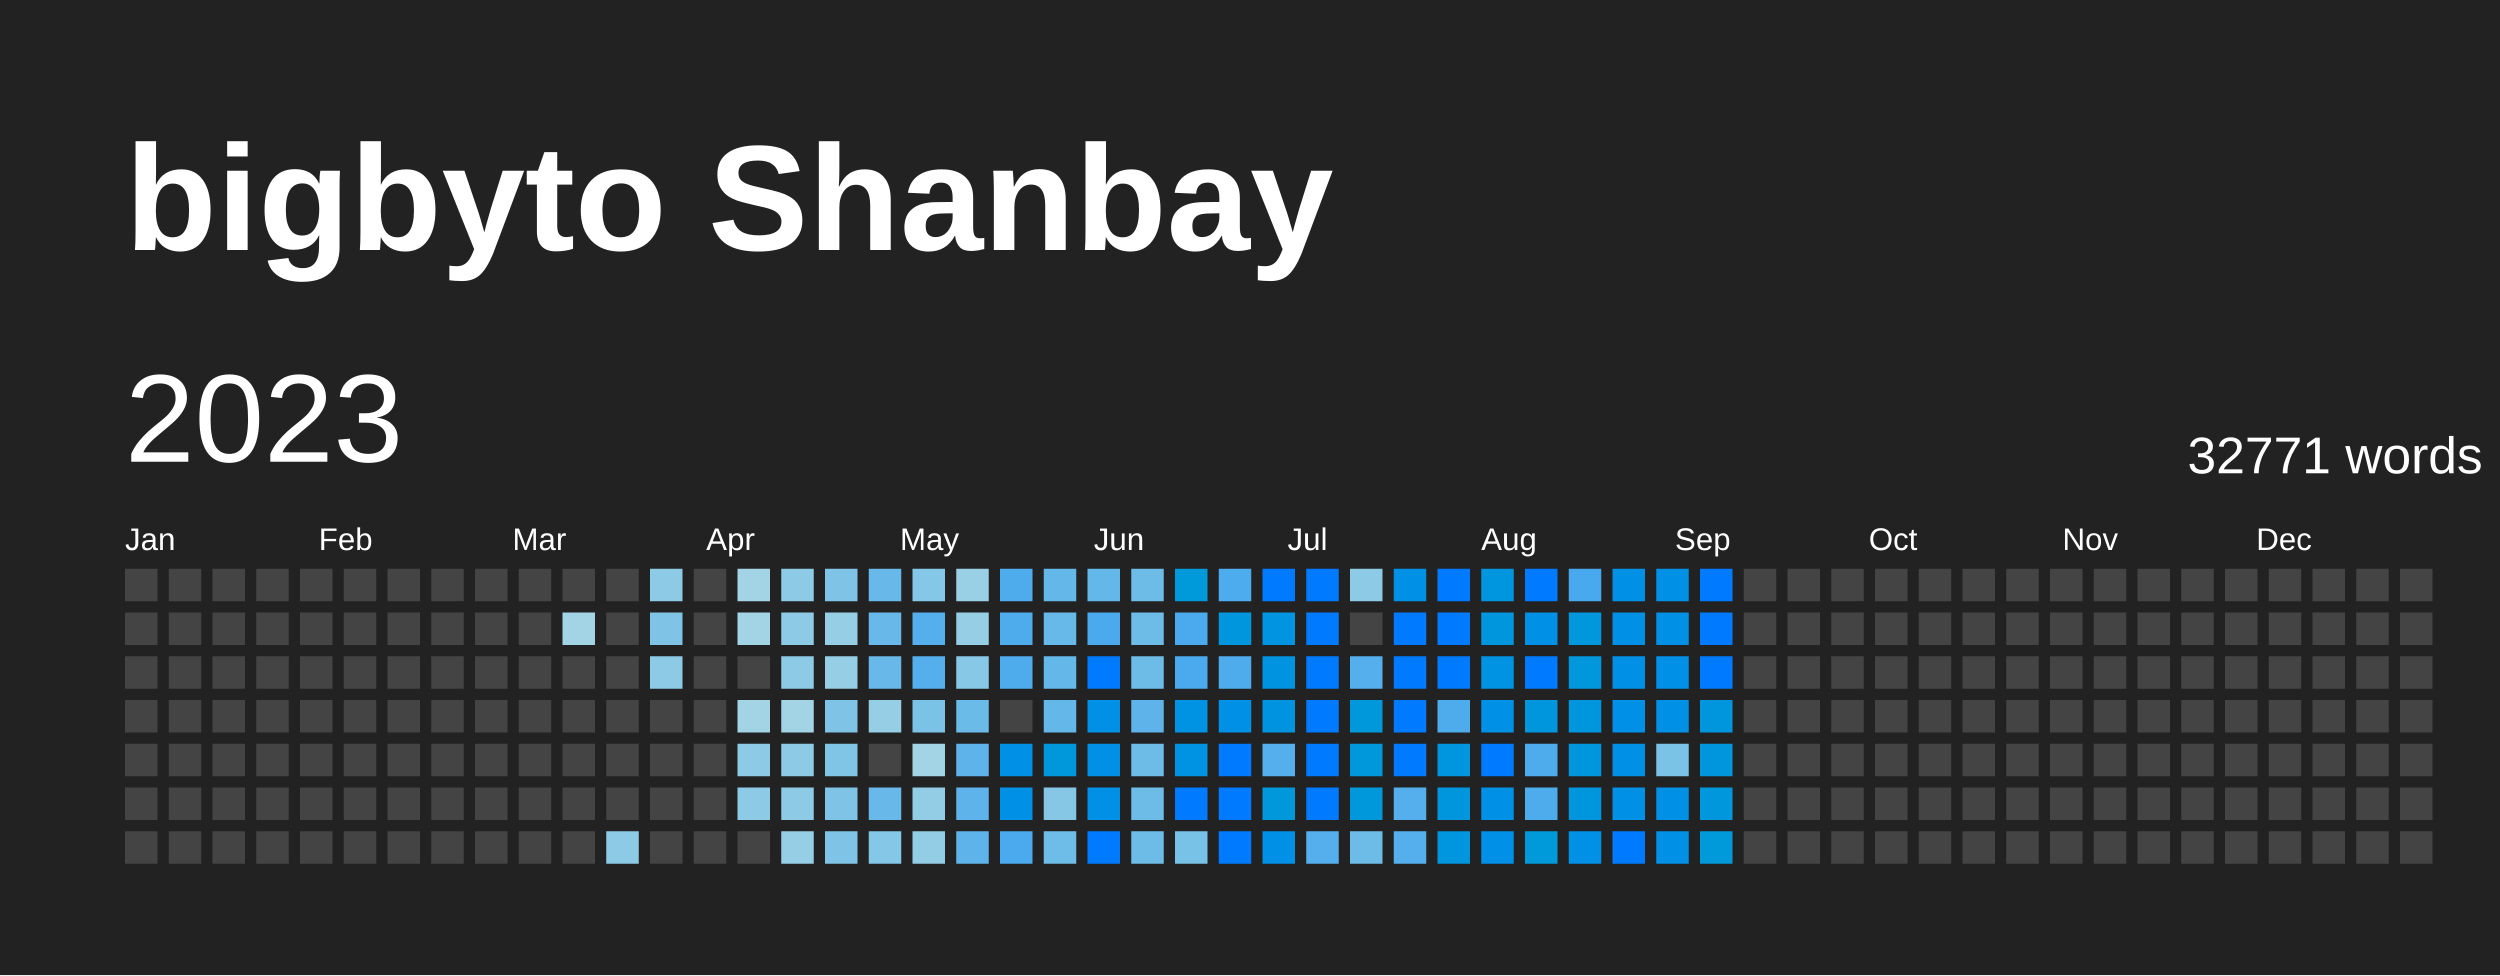
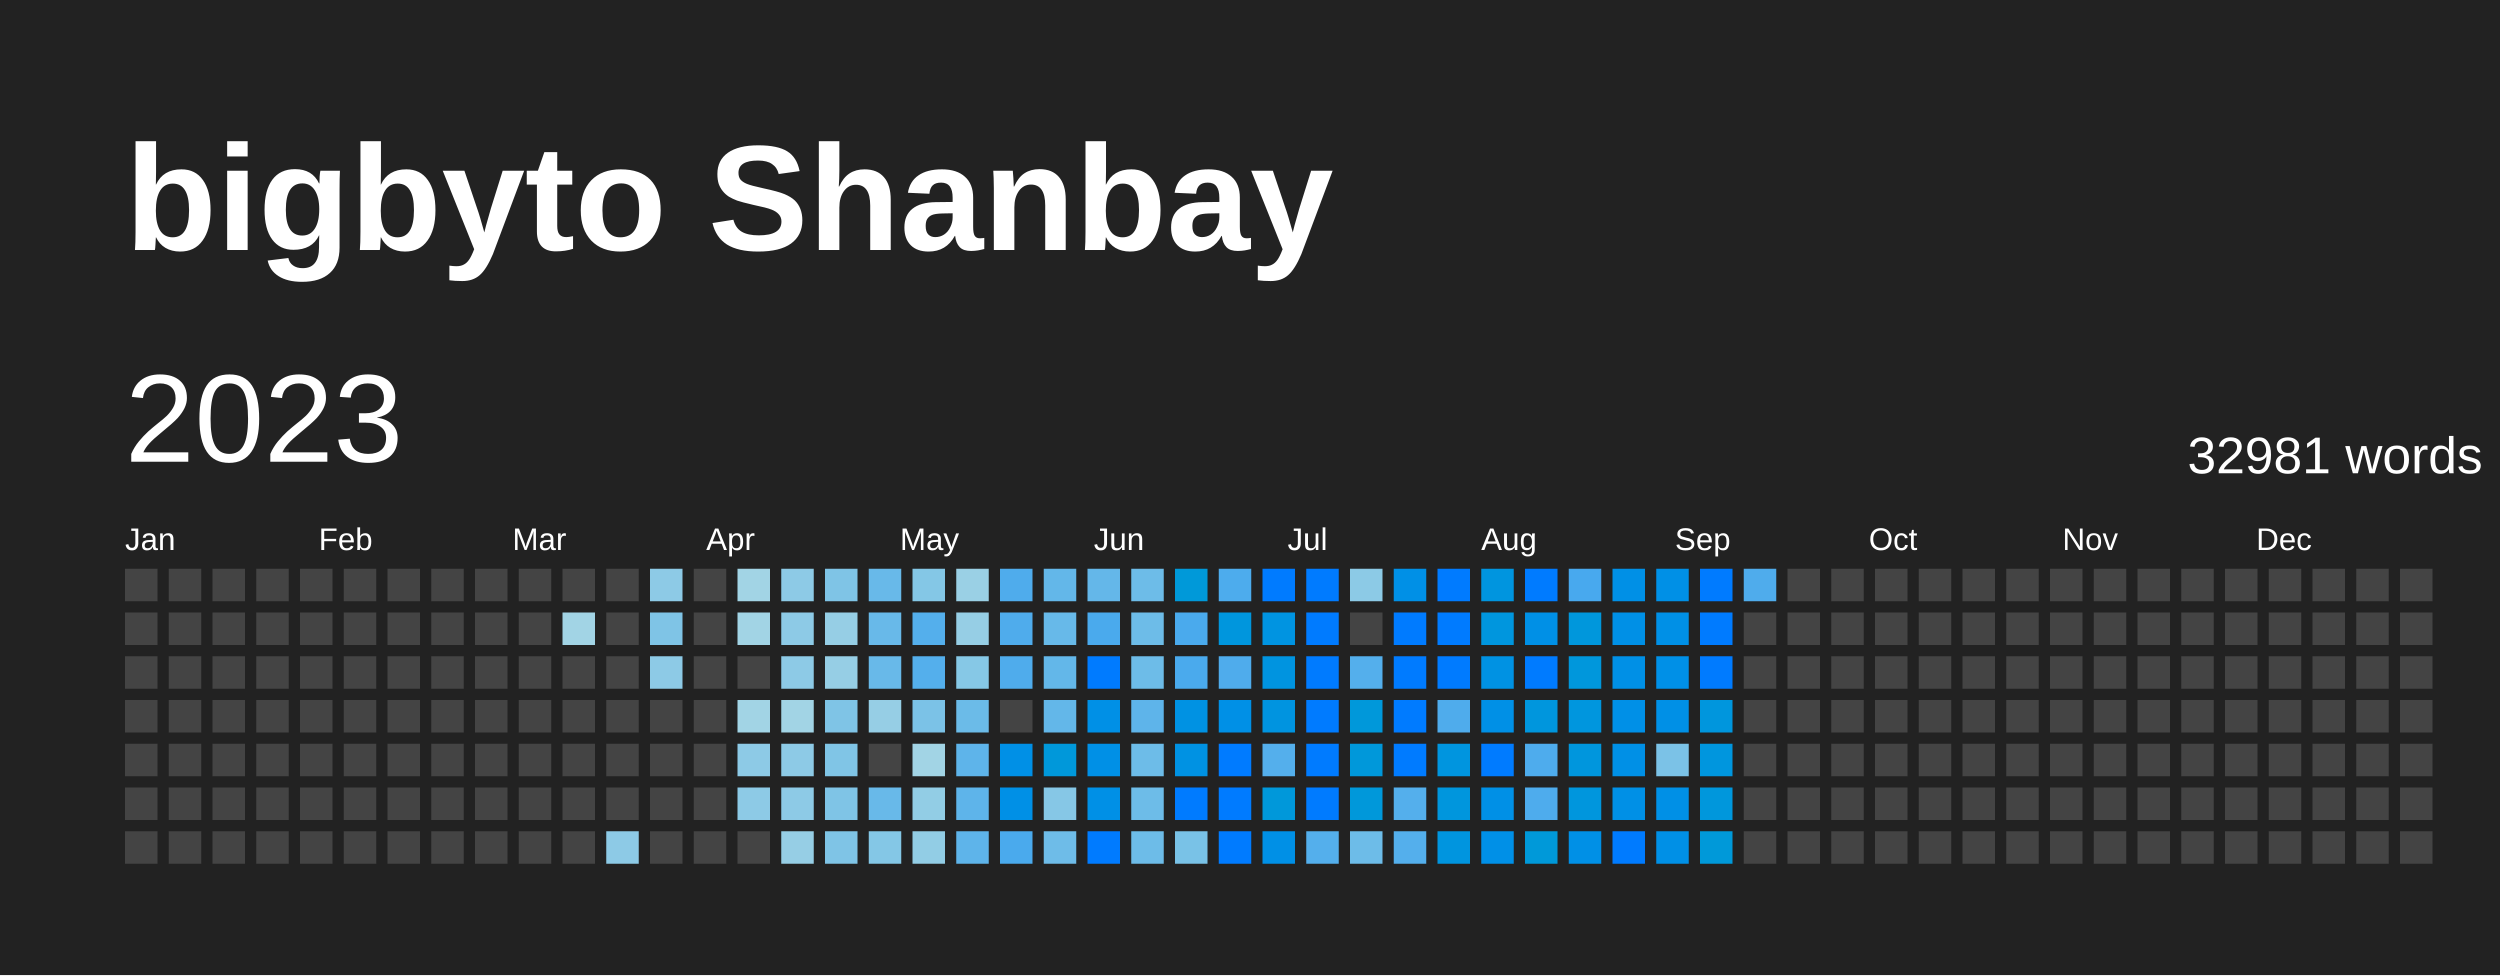
<svg xmlns="http://www.w3.org/2000/svg" baseProfile="full" height="78mm" version="1.1" viewBox="0,0,200,78" width="200mm">
  <defs />
  <rect fill="#222222" height="78" width="200" x="0" y="0" />
  <text fill="#FFFFFF" style="font-size:12px; font-family:Arial; font-weight:bold;" x="10" y="20">bigbyto Shanbay</text>
  <text dominant-baseline="hanging" fill="#FFFFFF" style="font-size:10.0px; font-family:Arial;" x="10" y="30">2023</text>
-   <text dominant-baseline="hanging" fill="#FFFFFF" style="font-size:4.125px; font-family:Arial;" x="175" y="35">32771 words</text>
+   <text dominant-baseline="hanging" fill="#FFFFFF" style="font-size:4.125px; font-family:Arial;" x="175" y="35">32981 words</text>
  <text fill="#FFFFFF" style="font-size:2.5px; font-family:Arial" x="10.0" y="44">Jan</text>
  <text fill="#FFFFFF" style="font-size:2.5px; font-family:Arial" x="25.5" y="44">Feb</text>
  <text fill="#FFFFFF" style="font-size:2.5px; font-family:Arial" x="41.0" y="44">Mar</text>
  <text fill="#FFFFFF" style="font-size:2.5px; font-family:Arial" x="56.5" y="44">Apr</text>
  <text fill="#FFFFFF" style="font-size:2.5px; font-family:Arial" x="72.0" y="44">May</text>
  <text fill="#FFFFFF" style="font-size:2.5px; font-family:Arial" x="87.5" y="44">Jun</text>
  <text fill="#FFFFFF" style="font-size:2.5px; font-family:Arial" x="103.0" y="44">Jul</text>
  <text fill="#FFFFFF" style="font-size:2.5px; font-family:Arial" x="118.5" y="44">Aug</text>
  <text fill="#FFFFFF" style="font-size:2.5px; font-family:Arial" x="134.0" y="44">Sep</text>
  <text fill="#FFFFFF" style="font-size:2.5px; font-family:Arial" x="149.5" y="44">Oct</text>
  <text fill="#FFFFFF" style="font-size:2.5px; font-family:Arial" x="165.0" y="44">Nov</text>
  <text fill="#FFFFFF" style="font-size:2.5px; font-family:Arial" x="180.5" y="44">Dec</text>
  <rect fill="#444444" height="2.6" width="2.6" x="10.0" y="45.5" />
  <rect fill="#444444" height="2.6" width="2.6" x="10.0" y="49.0" />
  <rect fill="#444444" height="2.6" width="2.6" x="10.0" y="52.5" />
  <rect fill="#444444" height="2.6" width="2.6" x="10.0" y="56.0" />
  <rect fill="#444444" height="2.6" width="2.6" x="10.0" y="59.5" />
  <rect fill="#444444" height="2.6" width="2.6" x="10.0" y="63.0" />
  <rect fill="#444444" height="2.6" width="2.6" x="10.0" y="66.5" />
  <rect fill="#444444" height="2.6" width="2.6" x="13.5" y="45.5" />
  <rect fill="#444444" height="2.6" width="2.6" x="13.5" y="49.0" />
  <rect fill="#444444" height="2.6" width="2.6" x="13.5" y="52.5" />
  <rect fill="#444444" height="2.6" width="2.6" x="13.5" y="56.0" />
  <rect fill="#444444" height="2.6" width="2.6" x="13.5" y="59.5" />
  <rect fill="#444444" height="2.6" width="2.6" x="13.5" y="63.0" />
  <rect fill="#444444" height="2.6" width="2.6" x="13.5" y="66.5" />
  <rect fill="#444444" height="2.6" width="2.6" x="17.0" y="45.5" />
  <rect fill="#444444" height="2.6" width="2.6" x="17.0" y="49.0" />
  <rect fill="#444444" height="2.6" width="2.6" x="17.0" y="52.5" />
  <rect fill="#444444" height="2.6" width="2.6" x="17.0" y="56.0" />
  <rect fill="#444444" height="2.6" width="2.6" x="17.0" y="59.5" />
  <rect fill="#444444" height="2.6" width="2.6" x="17.0" y="63.0" />
  <rect fill="#444444" height="2.6" width="2.6" x="17.0" y="66.5" />
  <rect fill="#444444" height="2.6" width="2.6" x="20.5" y="45.5" />
  <rect fill="#444444" height="2.6" width="2.6" x="20.5" y="49.0" />
  <rect fill="#444444" height="2.6" width="2.6" x="20.5" y="52.5" />
  <rect fill="#444444" height="2.6" width="2.6" x="20.5" y="56.0" />
  <rect fill="#444444" height="2.6" width="2.6" x="20.5" y="59.5" />
  <rect fill="#444444" height="2.6" width="2.6" x="20.5" y="63.0" />
  <rect fill="#444444" height="2.6" width="2.6" x="20.5" y="66.5" />
  <rect fill="#444444" height="2.6" width="2.6" x="24.0" y="45.5" />
  <rect fill="#444444" height="2.6" width="2.6" x="24.0" y="49.0" />
  <rect fill="#444444" height="2.6" width="2.6" x="24.0" y="52.5" />
  <rect fill="#444444" height="2.6" width="2.6" x="24.0" y="56.0" />
  <rect fill="#444444" height="2.6" width="2.6" x="24.0" y="59.5" />
  <rect fill="#444444" height="2.6" width="2.6" x="24.0" y="63.0" />
  <rect fill="#444444" height="2.6" width="2.6" x="24.0" y="66.5" />
  <rect fill="#444444" height="2.6" width="2.6" x="27.5" y="45.5" />
  <rect fill="#444444" height="2.6" width="2.6" x="27.5" y="49.0" />
  <rect fill="#444444" height="2.6" width="2.6" x="27.5" y="52.5" />
  <rect fill="#444444" height="2.6" width="2.6" x="27.5" y="56.0" />
  <rect fill="#444444" height="2.6" width="2.6" x="27.5" y="59.5" />
  <rect fill="#444444" height="2.6" width="2.6" x="27.5" y="63.0" />
  <rect fill="#444444" height="2.6" width="2.6" x="27.5" y="66.5" />
  <rect fill="#444444" height="2.6" width="2.6" x="31.0" y="45.5" />
  <rect fill="#444444" height="2.6" width="2.6" x="31.0" y="49.0" />
  <rect fill="#444444" height="2.6" width="2.6" x="31.0" y="52.5" />
  <rect fill="#444444" height="2.6" width="2.6" x="31.0" y="56.0" />
  <rect fill="#444444" height="2.6" width="2.6" x="31.0" y="59.5" />
  <rect fill="#444444" height="2.6" width="2.6" x="31.0" y="63.0" />
  <rect fill="#444444" height="2.6" width="2.6" x="31.0" y="66.5" />
  <rect fill="#444444" height="2.6" width="2.6" x="34.5" y="45.5" />
  <rect fill="#444444" height="2.6" width="2.6" x="34.5" y="49.0" />
  <rect fill="#444444" height="2.6" width="2.6" x="34.5" y="52.5" />
  <rect fill="#444444" height="2.6" width="2.6" x="34.5" y="56.0" />
  <rect fill="#444444" height="2.6" width="2.6" x="34.5" y="59.5" />
  <rect fill="#444444" height="2.6" width="2.6" x="34.5" y="63.0" />
  <rect fill="#444444" height="2.6" width="2.6" x="34.5" y="66.5" />
  <rect fill="#444444" height="2.6" width="2.6" x="38.0" y="45.5" />
  <rect fill="#444444" height="2.6" width="2.6" x="38.0" y="49.0" />
  <rect fill="#444444" height="2.6" width="2.6" x="38.0" y="52.5" />
  <rect fill="#444444" height="2.6" width="2.6" x="38.0" y="56.0" />
  <rect fill="#444444" height="2.6" width="2.6" x="38.0" y="59.5" />
  <rect fill="#444444" height="2.6" width="2.6" x="38.0" y="63.0" />
  <rect fill="#444444" height="2.6" width="2.6" x="38.0" y="66.5" />
  <rect fill="#444444" height="2.6" width="2.6" x="41.5" y="45.5" />
  <rect fill="#444444" height="2.6" width="2.6" x="41.5" y="49.0" />
  <rect fill="#444444" height="2.6" width="2.6" x="41.5" y="52.5" />
  <rect fill="#444444" height="2.6" width="2.6" x="41.5" y="56.0" />
  <rect fill="#444444" height="2.6" width="2.6" x="41.5" y="59.5" />
  <rect fill="#444444" height="2.6" width="2.6" x="41.5" y="63.0" />
  <rect fill="#444444" height="2.6" width="2.6" x="41.5" y="66.5" />
  <rect fill="#444444" height="2.6" width="2.6" x="45.0" y="45.5" />
  <rect fill="#a2d4e5" height="2.6" width="2.6" x="45.0" y="49.0" />
  <rect fill="#444444" height="2.6" width="2.6" x="45.0" y="52.5" />
  <rect fill="#444444" height="2.6" width="2.6" x="45.0" y="56.0" />
  <rect fill="#444444" height="2.6" width="2.6" x="45.0" y="59.5" />
  <rect fill="#444444" height="2.6" width="2.6" x="45.0" y="63.0" />
  <rect fill="#444444" height="2.6" width="2.6" x="45.0" y="66.5" />
  <rect fill="#444444" height="2.6" width="2.6" x="48.5" y="45.5" />
  <rect fill="#444444" height="2.6" width="2.6" x="48.5" y="49.0" />
  <rect fill="#444444" height="2.6" width="2.6" x="48.5" y="52.5" />
  <rect fill="#444444" height="2.6" width="2.6" x="48.5" y="56.0" />
  <rect fill="#444444" height="2.6" width="2.6" x="48.5" y="59.5" />
  <rect fill="#444444" height="2.6" width="2.6" x="48.5" y="63.0" />
  <rect fill="#8dcae6" height="2.6" width="2.6" x="48.5" y="66.5" />
  <rect fill="#8dcae6" height="2.6" width="2.6" x="52.0" y="45.5" />
  <rect fill="#7fc4e6" height="2.6" width="2.6" x="52.0" y="49.0" />
  <rect fill="#8dcae6" height="2.6" width="2.6" x="52.0" y="52.5" />
  <rect fill="#444444" height="2.6" width="2.6" x="52.0" y="56.0" />
  <rect fill="#444444" height="2.6" width="2.6" x="52.0" y="59.5" />
  <rect fill="#444444" height="2.6" width="2.6" x="52.0" y="63.0" />
  <rect fill="#444444" height="2.6" width="2.6" x="52.0" y="66.5" />
  <rect fill="#444444" height="2.6" width="2.6" x="55.5" y="45.5" />
  <rect fill="#444444" height="2.6" width="2.6" x="55.5" y="49.0" />
  <rect fill="#444444" height="2.6" width="2.6" x="55.5" y="52.5" />
  <rect fill="#444444" height="2.6" width="2.6" x="55.5" y="56.0" />
  <rect fill="#444444" height="2.6" width="2.6" x="55.5" y="59.5" />
  <rect fill="#444444" height="2.6" width="2.6" x="55.5" y="63.0" />
  <rect fill="#444444" height="2.6" width="2.6" x="55.5" y="66.5" />
  <rect fill="#a2d4e5" height="2.6" width="2.6" x="59.0" y="45.5" />
  <rect fill="#a2d4e5" height="2.6" width="2.6" x="59.0" y="49.0" />
  <rect fill="#444444" height="2.6" width="2.6" x="59.0" y="52.5" />
  <rect fill="#a2d4e5" height="2.6" width="2.6" x="59.0" y="56.0" />
  <rect fill="#8dcae6" height="2.6" width="2.6" x="59.0" y="59.5" />
  <rect fill="#8dcae6" height="2.6" width="2.6" x="59.0" y="63.0" />
  <rect fill="#444444" height="2.6" width="2.6" x="59.0" y="66.5" />
  <rect fill="#8dcae6" height="2.6" width="2.6" x="62.5" y="45.5" />
  <rect fill="#8dcae6" height="2.6" width="2.6" x="62.5" y="49.0" />
  <rect fill="#8dcae6" height="2.6" width="2.6" x="62.5" y="52.5" />
  <rect fill="#a2d4e5" height="2.6" width="2.6" x="62.5" y="56.0" />
  <rect fill="#8dcae6" height="2.6" width="2.6" x="62.5" y="59.5" />
  <rect fill="#8dcae6" height="2.6" width="2.6" x="62.5" y="63.0" />
  <rect fill="#96cee5" height="2.6" width="2.6" x="62.5" y="66.5" />
  <rect fill="#7fc4e6" height="2.6" width="2.6" x="66.0" y="45.5" />
  <rect fill="#96cee5" height="2.6" width="2.6" x="66.0" y="49.0" />
  <rect fill="#96cee5" height="2.6" width="2.6" x="66.0" y="52.5" />
  <rect fill="#7fc4e6" height="2.6" width="2.6" x="66.0" y="56.0" />
  <rect fill="#80c5e6" height="2.6" width="2.6" x="66.0" y="59.5" />
  <rect fill="#7fc4e6" height="2.6" width="2.6" x="66.0" y="63.0" />
  <rect fill="#7fc4e6" height="2.6" width="2.6" x="66.0" y="66.5" />
  <rect fill="#68b9e9" height="2.6" width="2.6" x="69.5" y="45.5" />
  <rect fill="#68b9e9" height="2.6" width="2.6" x="69.5" y="49.0" />
  <rect fill="#68b9e9" height="2.6" width="2.6" x="69.5" y="52.5" />
  <rect fill="#96cee5" height="2.6" width="2.6" x="69.5" y="56.0" />
  <rect fill="#444444" height="2.6" width="2.6" x="69.5" y="59.5" />
  <rect fill="#68b9e9" height="2.6" width="2.6" x="69.5" y="63.0" />
  <rect fill="#84c7e6" height="2.6" width="2.6" x="69.5" y="66.5" />
  <rect fill="#84c7e6" height="2.6" width="2.6" x="73.0" y="45.5" />
  <rect fill="#54afec" height="2.6" width="2.6" x="73.0" y="49.0" />
  <rect fill="#54afec" height="2.6" width="2.6" x="73.0" y="52.5" />
  <rect fill="#7bc2e7" height="2.6" width="2.6" x="73.0" y="56.0" />
  <rect fill="#a2d4e5" height="2.6" width="2.6" x="73.0" y="59.5" />
  <rect fill="#92cde5" height="2.6" width="2.6" x="73.0" y="63.0" />
  <rect fill="#92cde5" height="2.6" width="2.6" x="73.0" y="66.5" />
  <rect fill="#9ad0e5" height="2.6" width="2.6" x="76.5" y="45.5" />
  <rect fill="#96cee5" height="2.6" width="2.6" x="76.5" y="49.0" />
  <rect fill="#86c8e6" height="2.6" width="2.6" x="76.5" y="52.5" />
  <rect fill="#6bbbe8" height="2.6" width="2.6" x="76.5" y="56.0" />
  <rect fill="#5eb4ea" height="2.6" width="2.6" x="76.5" y="59.5" />
  <rect fill="#5eb4ea" height="2.6" width="2.6" x="76.5" y="63.0" />
  <rect fill="#5eb4ea" height="2.6" width="2.6" x="76.5" y="66.5" />
  <rect fill="#4facec" height="2.6" width="2.6" x="80.0" y="45.5" />
  <rect fill="#4facec" height="2.6" width="2.6" x="80.0" y="49.0" />
  <rect fill="#4facec" height="2.6" width="2.6" x="80.0" y="52.5" />
  <rect fill="#444444" height="2.6" width="2.6" x="80.0" y="56.0" />
  <rect fill="#0090e6" height="2.6" width="2.6" x="80.0" y="59.5" />
  <rect fill="#0090e6" height="2.6" width="2.6" x="80.0" y="63.0" />
  <rect fill="#4aaaed" height="2.6" width="2.6" x="80.0" y="66.5" />
  <rect fill="#63b7e9" height="2.6" width="2.6" x="83.5" y="45.5" />
  <rect fill="#67b9e9" height="2.6" width="2.6" x="83.5" y="49.0" />
  <rect fill="#63b7e9" height="2.6" width="2.6" x="83.5" y="52.5" />
  <rect fill="#63b7e9" height="2.6" width="2.6" x="83.5" y="56.0" />
  <rect fill="#0098da" height="2.6" width="2.6" x="83.5" y="59.5" />
  <rect fill="#86c7e6" height="2.6" width="2.6" x="83.5" y="63.0" />
  <rect fill="#6ebce8" height="2.6" width="2.6" x="83.5" y="66.5" />
  <rect fill="#64b7e9" height="2.6" width="2.6" x="87.0" y="45.5" />
  <rect fill="#4aaaed" height="2.6" width="2.6" x="87.0" y="49.0" />
  <rect fill="#007BFF" height="2.6" width="2.6" x="87.0" y="52.5" />
  <rect fill="#0090e6" height="2.6" width="2.6" x="87.0" y="56.0" />
  <rect fill="#0090e6" height="2.6" width="2.6" x="87.0" y="59.5" />
  <rect fill="#0090e6" height="2.6" width="2.6" x="87.0" y="63.0" />
  <rect fill="#007BFF" height="2.6" width="2.6" x="87.0" y="66.5" />
  <rect fill="#6dbce8" height="2.6" width="2.6" x="90.5" y="45.5" />
  <rect fill="#6dbce8" height="2.6" width="2.6" x="90.5" y="49.0" />
  <rect fill="#6dbce8" height="2.6" width="2.6" x="90.5" y="52.5" />
  <rect fill="#5eb4ea" height="2.6" width="2.6" x="90.5" y="56.0" />
  <rect fill="#6dbce8" height="2.6" width="2.6" x="90.5" y="59.5" />
  <rect fill="#6dbce8" height="2.6" width="2.6" x="90.5" y="63.0" />
  <rect fill="#6dbce8" height="2.6" width="2.6" x="90.5" y="66.5" />
  <rect fill="#0099d9" height="2.6" width="2.6" x="94.0" y="45.5" />
  <rect fill="#4aaaed" height="2.6" width="2.6" x="94.0" y="49.0" />
  <rect fill="#4aaaed" height="2.6" width="2.6" x="94.0" y="52.5" />
  <rect fill="#0092e3" height="2.6" width="2.6" x="94.0" y="56.0" />
  <rect fill="#0092e3" height="2.6" width="2.6" x="94.0" y="59.5" />
  <rect fill="#007BFF" height="2.6" width="2.6" x="94.0" y="63.0" />
  <rect fill="#79c2e7" height="2.6" width="2.6" x="94.0" y="66.5" />
  <rect fill="#4daced" height="2.6" width="2.6" x="97.5" y="45.5" />
  <rect fill="#0096dd" height="2.6" width="2.6" x="97.5" y="49.0" />
  <rect fill="#4facec" height="2.6" width="2.6" x="97.5" y="52.5" />
  <rect fill="#0090e6" height="2.6" width="2.6" x="97.5" y="56.0" />
  <rect fill="#007BFF" height="2.6" width="2.6" x="97.5" y="59.5" />
  <rect fill="#007BFF" height="2.6" width="2.6" x="97.5" y="63.0" />
  <rect fill="#007BFF" height="2.6" width="2.6" x="97.5" y="66.5" />
  <rect fill="#007BFF" height="2.6" width="2.6" x="101.0" y="45.5" />
  <rect fill="#0094e1" height="2.6" width="2.6" x="101.0" y="49.0" />
  <rect fill="#0094e0" height="2.6" width="2.6" x="101.0" y="52.5" />
  <rect fill="#0094e0" height="2.6" width="2.6" x="101.0" y="56.0" />
  <rect fill="#54afec" height="2.6" width="2.6" x="101.0" y="59.5" />
  <rect fill="#0098da" height="2.6" width="2.6" x="101.0" y="63.0" />
  <rect fill="#0090e6" height="2.6" width="2.6" x="101.0" y="66.5" />
  <rect fill="#007BFF" height="2.6" width="2.6" x="104.5" y="45.5" />
  <rect fill="#007BFF" height="2.6" width="2.6" x="104.5" y="49.0" />
  <rect fill="#007BFF" height="2.6" width="2.6" x="104.5" y="52.5" />
  <rect fill="#007BFF" height="2.6" width="2.6" x="104.5" y="56.0" />
  <rect fill="#007BFF" height="2.6" width="2.6" x="104.5" y="59.5" />
  <rect fill="#007BFF" height="2.6" width="2.6" x="104.5" y="63.0" />
  <rect fill="#54afec" height="2.6" width="2.6" x="104.5" y="66.5" />
  <rect fill="#8ccae6" height="2.6" width="2.6" x="108.0" y="45.5" />
  <rect fill="#444444" height="2.6" width="2.6" x="108.0" y="49.0" />
  <rect fill="#54afec" height="2.6" width="2.6" x="108.0" y="52.5" />
  <rect fill="#0098da" height="2.6" width="2.6" x="108.0" y="56.0" />
  <rect fill="#0098da" height="2.6" width="2.6" x="108.0" y="59.5" />
  <rect fill="#0098da" height="2.6" width="2.6" x="108.0" y="63.0" />
  <rect fill="#6dbce8" height="2.6" width="2.6" x="108.0" y="66.5" />
  <rect fill="#0090e6" height="2.6" width="2.6" x="111.5" y="45.5" />
  <rect fill="#007BFF" height="2.6" width="2.6" x="111.5" y="49.0" />
  <rect fill="#007BFF" height="2.6" width="2.6" x="111.5" y="52.5" />
  <rect fill="#007BFF" height="2.6" width="2.6" x="111.5" y="56.0" />
  <rect fill="#007BFF" height="2.6" width="2.6" x="111.5" y="59.5" />
  <rect fill="#54afec" height="2.6" width="2.6" x="111.5" y="63.0" />
  <rect fill="#54afec" height="2.6" width="2.6" x="111.5" y="66.5" />
  <rect fill="#007BFF" height="2.6" width="2.6" x="115.0" y="45.5" />
  <rect fill="#007BFF" height="2.6" width="2.6" x="115.0" y="49.0" />
  <rect fill="#007BFF" height="2.6" width="2.6" x="115.0" y="52.5" />
  <rect fill="#4facec" height="2.6" width="2.6" x="115.0" y="56.0" />
  <rect fill="#0095df" height="2.6" width="2.6" x="115.0" y="59.5" />
  <rect fill="#0096dd" height="2.6" width="2.6" x="115.0" y="63.0" />
  <rect fill="#0095df" height="2.6" width="2.6" x="115.0" y="66.5" />
  <rect fill="#0095df" height="2.6" width="2.6" x="118.5" y="45.5" />
  <rect fill="#0096de" height="2.6" width="2.6" x="118.5" y="49.0" />
  <rect fill="#0092e3" height="2.6" width="2.6" x="118.5" y="52.5" />
  <rect fill="#0090e6" height="2.6" width="2.6" x="118.5" y="56.0" />
  <rect fill="#007BFF" height="2.6" width="2.6" x="118.5" y="59.5" />
  <rect fill="#0090e6" height="2.6" width="2.6" x="118.5" y="63.0" />
  <rect fill="#0090e7" height="2.6" width="2.6" x="118.5" y="66.5" />
  <rect fill="#007BFF" height="2.6" width="2.6" x="122.0" y="45.5" />
  <rect fill="#0090e6" height="2.6" width="2.6" x="122.0" y="49.0" />
  <rect fill="#007BFF" height="2.6" width="2.6" x="122.0" y="52.5" />
  <rect fill="#0096dd" height="2.6" width="2.6" x="122.0" y="56.0" />
  <rect fill="#4eaced" height="2.6" width="2.6" x="122.0" y="59.5" />
  <rect fill="#4eaced" height="2.6" width="2.6" x="122.0" y="63.0" />
  <rect fill="#0099d9" height="2.6" width="2.6" x="122.0" y="66.5" />
  <rect fill="#48a9ee" height="2.6" width="2.6" x="125.5" y="45.5" />
  <rect fill="#0097dc" height="2.6" width="2.6" x="125.5" y="49.0" />
  <rect fill="#0097dc" height="2.6" width="2.6" x="125.5" y="52.5" />
  <rect fill="#0096de" height="2.6" width="2.6" x="125.5" y="56.0" />
  <rect fill="#0096dd" height="2.6" width="2.6" x="125.5" y="59.5" />
  <rect fill="#0096dd" height="2.6" width="2.6" x="125.5" y="63.0" />
  <rect fill="#0090e6" height="2.6" width="2.6" x="125.5" y="66.5" />
  <rect fill="#0090e6" height="2.6" width="2.6" x="129.0" y="45.5" />
  <rect fill="#0090e6" height="2.6" width="2.6" x="129.0" y="49.0" />
  <rect fill="#0090e6" height="2.6" width="2.6" x="129.0" y="52.5" />
  <rect fill="#0090e7" height="2.6" width="2.6" x="129.0" y="56.0" />
  <rect fill="#0090e6" height="2.6" width="2.6" x="129.0" y="59.5" />
  <rect fill="#0090e6" height="2.6" width="2.6" x="129.0" y="63.0" />
  <rect fill="#007BFF" height="2.6" width="2.6" x="129.0" y="66.5" />
  <rect fill="#0090e6" height="2.6" width="2.6" x="132.5" y="45.5" />
  <rect fill="#0090e6" height="2.6" width="2.6" x="132.5" y="49.0" />
  <rect fill="#0090e7" height="2.6" width="2.6" x="132.5" y="52.5" />
  <rect fill="#0090e6" height="2.6" width="2.6" x="132.5" y="56.0" />
  <rect fill="#7bc2e7" height="2.6" width="2.6" x="132.5" y="59.5" />
  <rect fill="#0090e6" height="2.6" width="2.6" x="132.5" y="63.0" />
  <rect fill="#0090e6" height="2.6" width="2.6" x="132.5" y="66.5" />
  <rect fill="#007BFF" height="2.6" width="2.6" x="136.0" y="45.5" />
  <rect fill="#007BFF" height="2.6" width="2.6" x="136.0" y="49.0" />
  <rect fill="#007BFF" height="2.6" width="2.6" x="136.0" y="52.5" />
  <rect fill="#0096dd" height="2.6" width="2.6" x="136.0" y="56.0" />
  <rect fill="#0096de" height="2.6" width="2.6" x="136.0" y="59.5" />
  <rect fill="#0097dc" height="2.6" width="2.6" x="136.0" y="63.0" />
  <rect fill="#0099d9" height="2.6" width="2.6" x="136.0" y="66.5" />
-   <rect fill="#444444" height="2.6" width="2.6" x="139.5" y="45.5" />
+   <rect fill="#4facec" height="2.6" width="2.6" x="139.5" y="45.5" />
  <rect fill="#444444" height="2.6" width="2.6" x="139.5" y="49.0" />
  <rect fill="#444444" height="2.6" width="2.6" x="139.5" y="52.5" />
  <rect fill="#444444" height="2.6" width="2.6" x="139.5" y="56.0" />
  <rect fill="#444444" height="2.6" width="2.6" x="139.5" y="59.5" />
  <rect fill="#444444" height="2.6" width="2.6" x="139.5" y="63.0" />
  <rect fill="#444444" height="2.6" width="2.6" x="139.5" y="66.5" />
  <rect fill="#444444" height="2.6" width="2.6" x="143.0" y="45.5" />
  <rect fill="#444444" height="2.6" width="2.6" x="143.0" y="49.0" />
  <rect fill="#444444" height="2.6" width="2.6" x="143.0" y="52.5" />
  <rect fill="#444444" height="2.6" width="2.6" x="143.0" y="56.0" />
  <rect fill="#444444" height="2.6" width="2.6" x="143.0" y="59.5" />
  <rect fill="#444444" height="2.6" width="2.6" x="143.0" y="63.0" />
  <rect fill="#444444" height="2.6" width="2.6" x="143.0" y="66.5" />
  <rect fill="#444444" height="2.6" width="2.6" x="146.5" y="45.5" />
  <rect fill="#444444" height="2.6" width="2.6" x="146.5" y="49.0" />
  <rect fill="#444444" height="2.6" width="2.6" x="146.5" y="52.5" />
  <rect fill="#444444" height="2.6" width="2.6" x="146.5" y="56.0" />
  <rect fill="#444444" height="2.6" width="2.6" x="146.5" y="59.5" />
  <rect fill="#444444" height="2.6" width="2.6" x="146.5" y="63.0" />
  <rect fill="#444444" height="2.6" width="2.6" x="146.5" y="66.5" />
  <rect fill="#444444" height="2.6" width="2.6" x="150.0" y="45.5" />
  <rect fill="#444444" height="2.6" width="2.6" x="150.0" y="49.0" />
  <rect fill="#444444" height="2.6" width="2.6" x="150.0" y="52.5" />
  <rect fill="#444444" height="2.6" width="2.6" x="150.0" y="56.0" />
  <rect fill="#444444" height="2.6" width="2.6" x="150.0" y="59.5" />
  <rect fill="#444444" height="2.6" width="2.6" x="150.0" y="63.0" />
  <rect fill="#444444" height="2.6" width="2.6" x="150.0" y="66.5" />
  <rect fill="#444444" height="2.6" width="2.6" x="153.5" y="45.5" />
  <rect fill="#444444" height="2.6" width="2.6" x="153.5" y="49.0" />
  <rect fill="#444444" height="2.6" width="2.6" x="153.5" y="52.5" />
  <rect fill="#444444" height="2.6" width="2.6" x="153.5" y="56.0" />
  <rect fill="#444444" height="2.6" width="2.6" x="153.5" y="59.5" />
  <rect fill="#444444" height="2.6" width="2.6" x="153.5" y="63.0" />
  <rect fill="#444444" height="2.6" width="2.6" x="153.5" y="66.5" />
  <rect fill="#444444" height="2.6" width="2.6" x="157.0" y="45.5" />
  <rect fill="#444444" height="2.6" width="2.6" x="157.0" y="49.0" />
  <rect fill="#444444" height="2.6" width="2.6" x="157.0" y="52.5" />
  <rect fill="#444444" height="2.6" width="2.6" x="157.0" y="56.0" />
  <rect fill="#444444" height="2.6" width="2.6" x="157.0" y="59.5" />
  <rect fill="#444444" height="2.6" width="2.6" x="157.0" y="63.0" />
  <rect fill="#444444" height="2.6" width="2.6" x="157.0" y="66.5" />
  <rect fill="#444444" height="2.6" width="2.6" x="160.5" y="45.5" />
  <rect fill="#444444" height="2.6" width="2.6" x="160.5" y="49.0" />
  <rect fill="#444444" height="2.6" width="2.6" x="160.5" y="52.5" />
  <rect fill="#444444" height="2.6" width="2.6" x="160.5" y="56.0" />
  <rect fill="#444444" height="2.6" width="2.6" x="160.5" y="59.5" />
  <rect fill="#444444" height="2.6" width="2.6" x="160.5" y="63.0" />
  <rect fill="#444444" height="2.6" width="2.6" x="160.5" y="66.5" />
  <rect fill="#444444" height="2.6" width="2.6" x="164.0" y="45.5" />
  <rect fill="#444444" height="2.6" width="2.6" x="164.0" y="49.0" />
  <rect fill="#444444" height="2.6" width="2.6" x="164.0" y="52.5" />
  <rect fill="#444444" height="2.6" width="2.6" x="164.0" y="56.0" />
  <rect fill="#444444" height="2.6" width="2.6" x="164.0" y="59.5" />
  <rect fill="#444444" height="2.6" width="2.6" x="164.0" y="63.0" />
  <rect fill="#444444" height="2.6" width="2.6" x="164.0" y="66.5" />
  <rect fill="#444444" height="2.6" width="2.6" x="167.5" y="45.5" />
  <rect fill="#444444" height="2.6" width="2.6" x="167.5" y="49.0" />
  <rect fill="#444444" height="2.6" width="2.6" x="167.5" y="52.5" />
  <rect fill="#444444" height="2.6" width="2.6" x="167.5" y="56.0" />
  <rect fill="#444444" height="2.6" width="2.6" x="167.5" y="59.5" />
  <rect fill="#444444" height="2.6" width="2.6" x="167.5" y="63.0" />
  <rect fill="#444444" height="2.6" width="2.6" x="167.5" y="66.5" />
  <rect fill="#444444" height="2.6" width="2.6" x="171.0" y="45.5" />
  <rect fill="#444444" height="2.6" width="2.6" x="171.0" y="49.0" />
  <rect fill="#444444" height="2.6" width="2.6" x="171.0" y="52.5" />
  <rect fill="#444444" height="2.6" width="2.6" x="171.0" y="56.0" />
  <rect fill="#444444" height="2.6" width="2.6" x="171.0" y="59.5" />
  <rect fill="#444444" height="2.6" width="2.6" x="171.0" y="63.0" />
  <rect fill="#444444" height="2.6" width="2.6" x="171.0" y="66.5" />
  <rect fill="#444444" height="2.6" width="2.6" x="174.5" y="45.5" />
  <rect fill="#444444" height="2.6" width="2.6" x="174.5" y="49.0" />
  <rect fill="#444444" height="2.6" width="2.6" x="174.5" y="52.5" />
  <rect fill="#444444" height="2.6" width="2.6" x="174.5" y="56.0" />
  <rect fill="#444444" height="2.6" width="2.6" x="174.5" y="59.5" />
  <rect fill="#444444" height="2.6" width="2.6" x="174.5" y="63.0" />
  <rect fill="#444444" height="2.6" width="2.6" x="174.5" y="66.5" />
  <rect fill="#444444" height="2.6" width="2.6" x="178.0" y="45.5" />
  <rect fill="#444444" height="2.6" width="2.6" x="178.0" y="49.0" />
  <rect fill="#444444" height="2.6" width="2.6" x="178.0" y="52.5" />
  <rect fill="#444444" height="2.6" width="2.6" x="178.0" y="56.0" />
  <rect fill="#444444" height="2.6" width="2.6" x="178.0" y="59.5" />
  <rect fill="#444444" height="2.6" width="2.6" x="178.0" y="63.0" />
  <rect fill="#444444" height="2.6" width="2.6" x="178.0" y="66.5" />
  <rect fill="#444444" height="2.6" width="2.6" x="181.5" y="45.5" />
  <rect fill="#444444" height="2.6" width="2.6" x="181.5" y="49.0" />
  <rect fill="#444444" height="2.6" width="2.6" x="181.5" y="52.5" />
  <rect fill="#444444" height="2.6" width="2.6" x="181.5" y="56.0" />
  <rect fill="#444444" height="2.6" width="2.6" x="181.5" y="59.5" />
  <rect fill="#444444" height="2.6" width="2.6" x="181.5" y="63.0" />
  <rect fill="#444444" height="2.6" width="2.6" x="181.5" y="66.5" />
  <rect fill="#444444" height="2.6" width="2.6" x="185.0" y="45.5" />
  <rect fill="#444444" height="2.6" width="2.6" x="185.0" y="49.0" />
  <rect fill="#444444" height="2.6" width="2.6" x="185.0" y="52.5" />
  <rect fill="#444444" height="2.6" width="2.6" x="185.0" y="56.0" />
  <rect fill="#444444" height="2.6" width="2.6" x="185.0" y="59.5" />
  <rect fill="#444444" height="2.6" width="2.6" x="185.0" y="63.0" />
  <rect fill="#444444" height="2.6" width="2.6" x="185.0" y="66.5" />
  <rect fill="#444444" height="2.6" width="2.6" x="188.5" y="45.5" />
  <rect fill="#444444" height="2.6" width="2.6" x="188.5" y="49.0" />
  <rect fill="#444444" height="2.6" width="2.6" x="188.5" y="52.5" />
  <rect fill="#444444" height="2.6" width="2.6" x="188.5" y="56.0" />
  <rect fill="#444444" height="2.6" width="2.6" x="188.5" y="59.5" />
  <rect fill="#444444" height="2.6" width="2.6" x="188.5" y="63.0" />
  <rect fill="#444444" height="2.6" width="2.6" x="188.5" y="66.5" />
  <rect fill="#444444" height="2.6" width="2.6" x="192.0" y="45.5" />
  <rect fill="#444444" height="2.6" width="2.6" x="192.0" y="49.0" />
  <rect fill="#444444" height="2.6" width="2.6" x="192.0" y="52.5" />
  <rect fill="#444444" height="2.6" width="2.6" x="192.0" y="56.0" />
  <rect fill="#444444" height="2.6" width="2.6" x="192.0" y="59.5" />
  <rect fill="#444444" height="2.6" width="2.6" x="192.0" y="63.0" />
  <rect fill="#444444" height="2.6" width="2.6" x="192.0" y="66.5" />
</svg>
